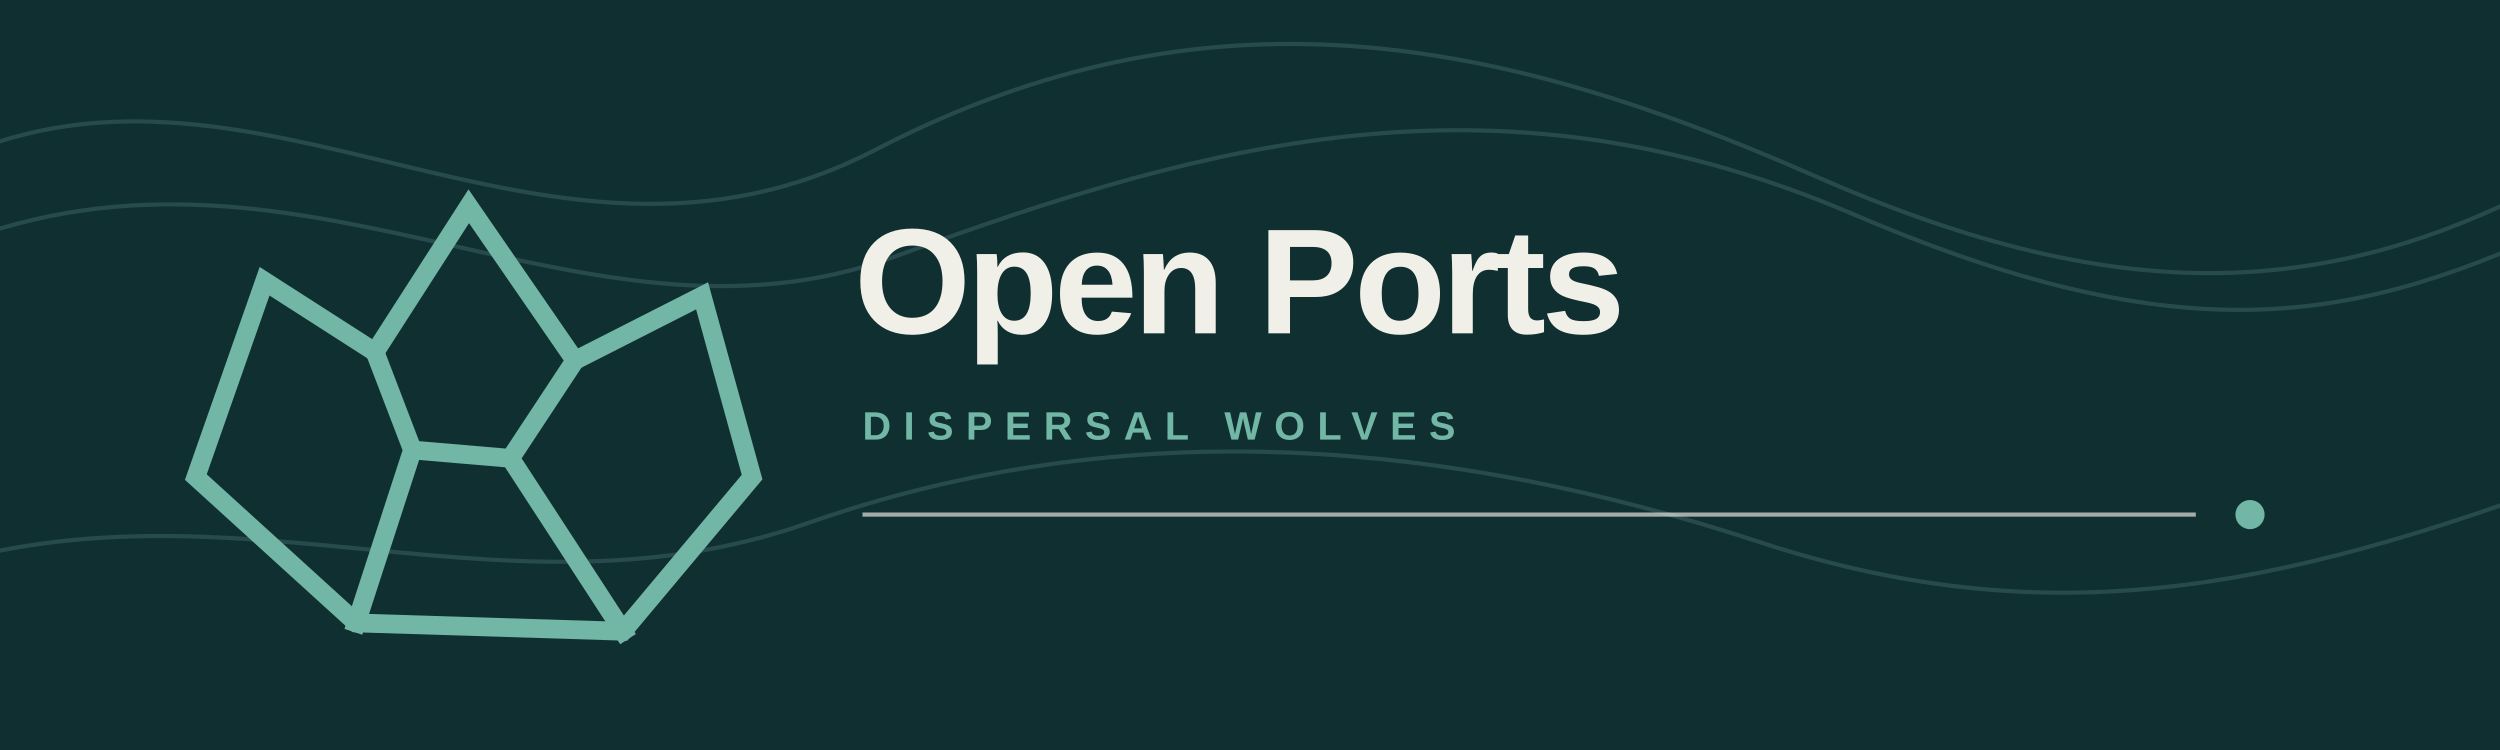
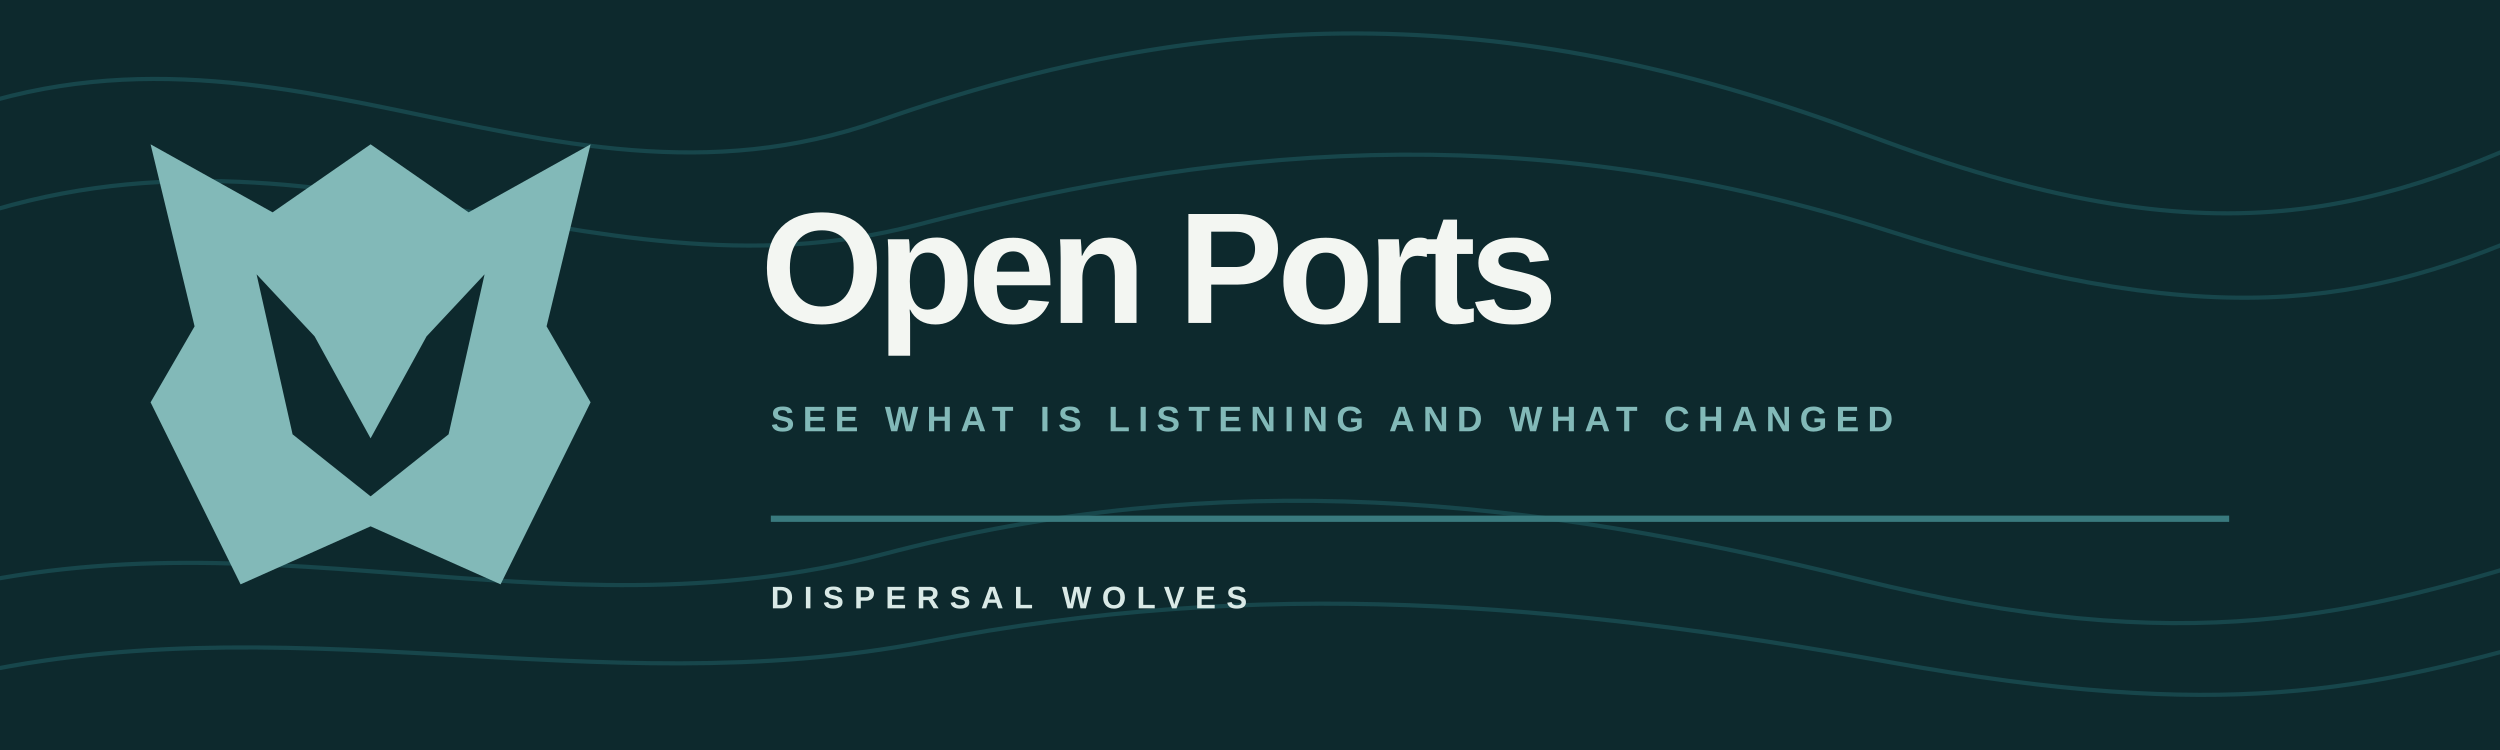
<svg xmlns="http://www.w3.org/2000/svg" viewBox="0 0 1200 360" role="img" aria-labelledby="title desc">
-   <rect width="1200" height="360" fill="#102F31" />
-   <g fill="none" stroke="#315659" stroke-width="2" opacity=".7">
-     <path d="M-30 80C120 5 260 155 420 72S720 18 870 84s260 65 390-18" />
-     <path d="M-40 125c175-82 315 55 470-2s292-92 460-20 250 50 360-4" />
-     <path d="M-60 282c160-64 294 23 448-31s310-39 456 9 260 20 410-37" />
+   <rect width="1200" height="360" fill="#0D292D" />
+   <g fill="none" stroke="#17464B" stroke-width="2">
+     <path d="M-50 66c173-83 308 50 472-8s308-56 475 7 245 38 349-13" />
+     <path d="M-35 112c178-72 315 38 475-4s304-49 467 3 237 34 327-8" />
+     <path d="M-45 288c165-48 306 21 469-22s310-27 468 12 239 18 343-15" />
+     <path d="M-25 326c161-39 310 13 470-18s302-19 463 10 228 13 318-12" />
  </g>
-   <g transform="translate(72 59)" fill="none" stroke="#72B6A5" stroke-width="9" stroke-linecap="square" stroke-linejoin="miter">
-     <path d="M22 170 55 76l53 34 45-70 51 74 61-31 24 87-62 74-128-4z" />
-     <path d="m108 110 18 47 47 4 31-47M126 157l-27 83m74-79 54 83" />
+   <g transform="translate(55 52) scale(.96)">
+     <path fill="#82B9B8" fill-rule="evenodd" d="M18 18 79 52l49-34 49 34 61-34-22 91 22 38-45 91-65-29-65 29-45-91 22-38Zm53 65 29 31 28 51 28-51 29-31-18 80-39 31-39-31Z" />
  </g>
-   <text x="410" y="160" fill="#F1F0E8" font-family="Arial, Helvetica, sans-serif" font-size="72" font-weight="700" letter-spacing="-2">Open Ports</text>
-   <text x="414" y="211" fill="#72B6A5" font-family="Arial, Helvetica, sans-serif" font-size="19" font-weight="700" letter-spacing="6">DISPERSAL WOLVES</text>
-   <path d="M414 247h640" stroke="#F1F0E8" stroke-width="2" opacity=".65" />
-   <circle cx="1080" cy="247" r="7" fill="#72B6A5" />
+   <text x="365" y="155" fill="#F3F6F2" font-family="Arial, Helvetica, sans-serif" font-size="76" font-weight="800" letter-spacing="-3">Open Ports</text>
+   <text x="370" y="207" fill="#82B9B8" font-family="Arial, Helvetica, sans-serif" font-size="17" font-weight="700" letter-spacing="4">SEE WHAT IS LISTENING AND WHAT CHANGED</text>
+   <path d="M370 249h700" stroke="#397A7E" stroke-width="3" />
+   <text x="370" y="292" fill="#D9E9E6" font-family="Arial, Helvetica, sans-serif" font-size="15" font-weight="700" letter-spacing="5">DISPERSAL WOLVES</text>
</svg>
